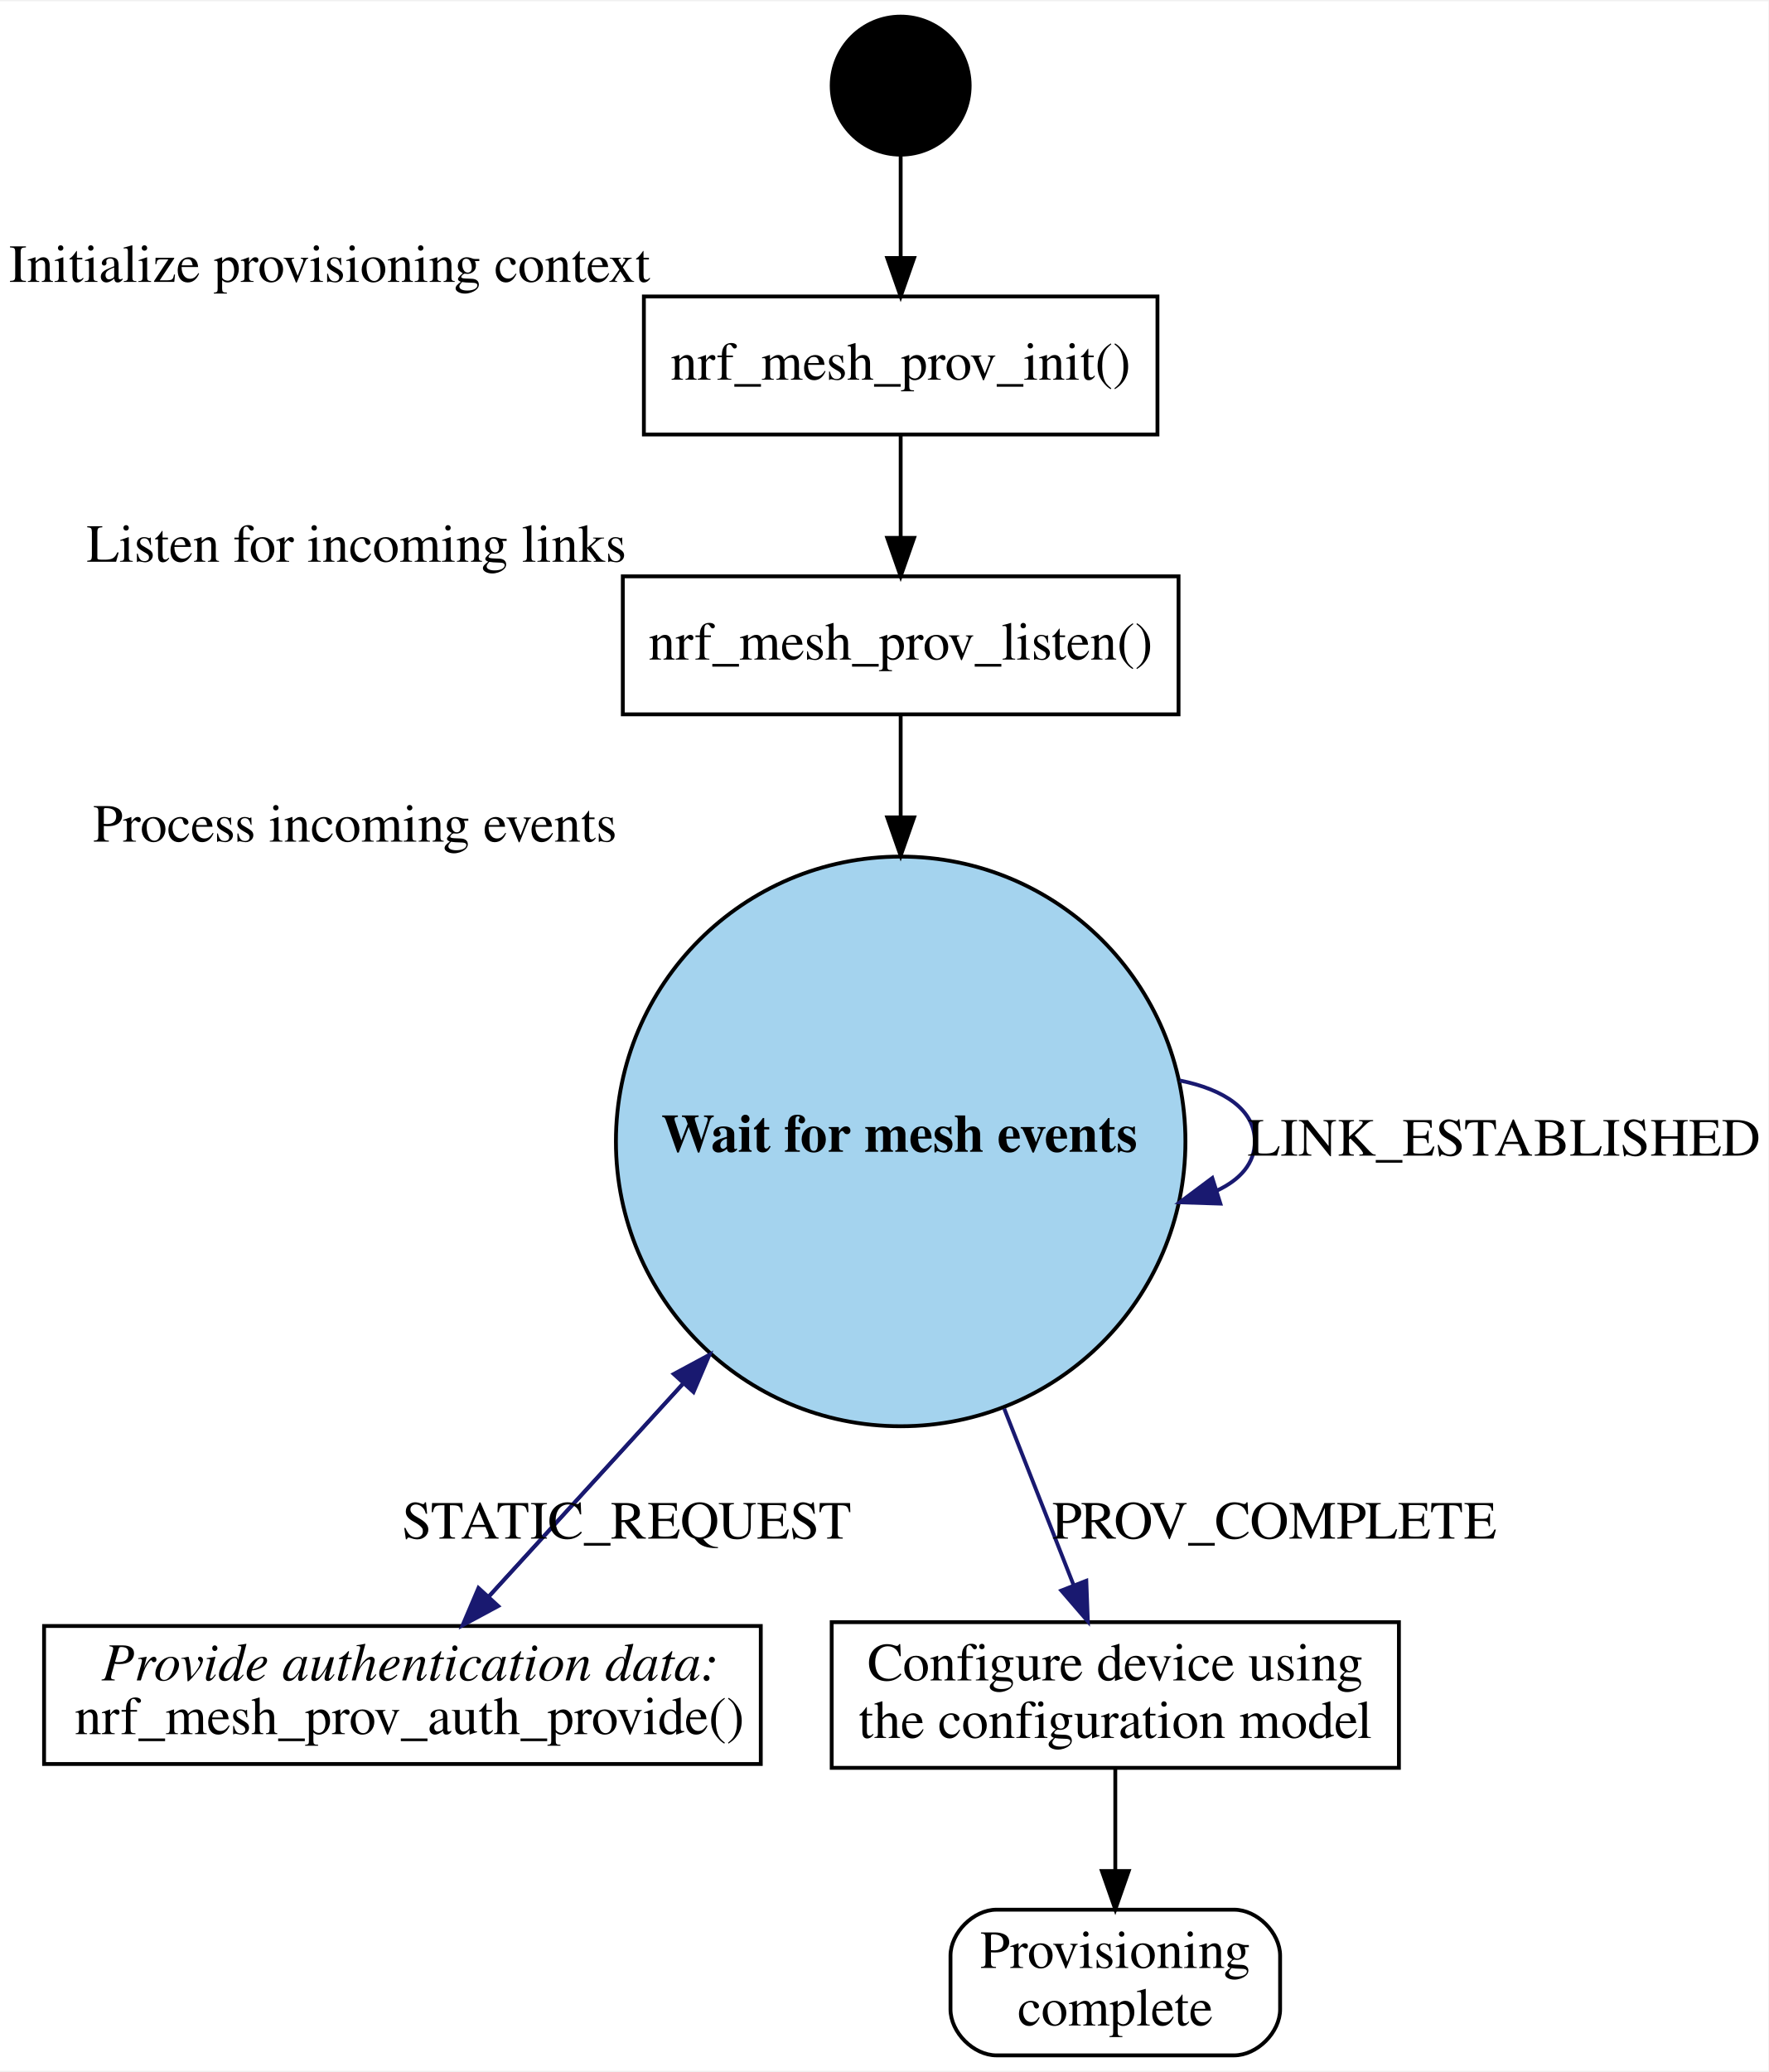
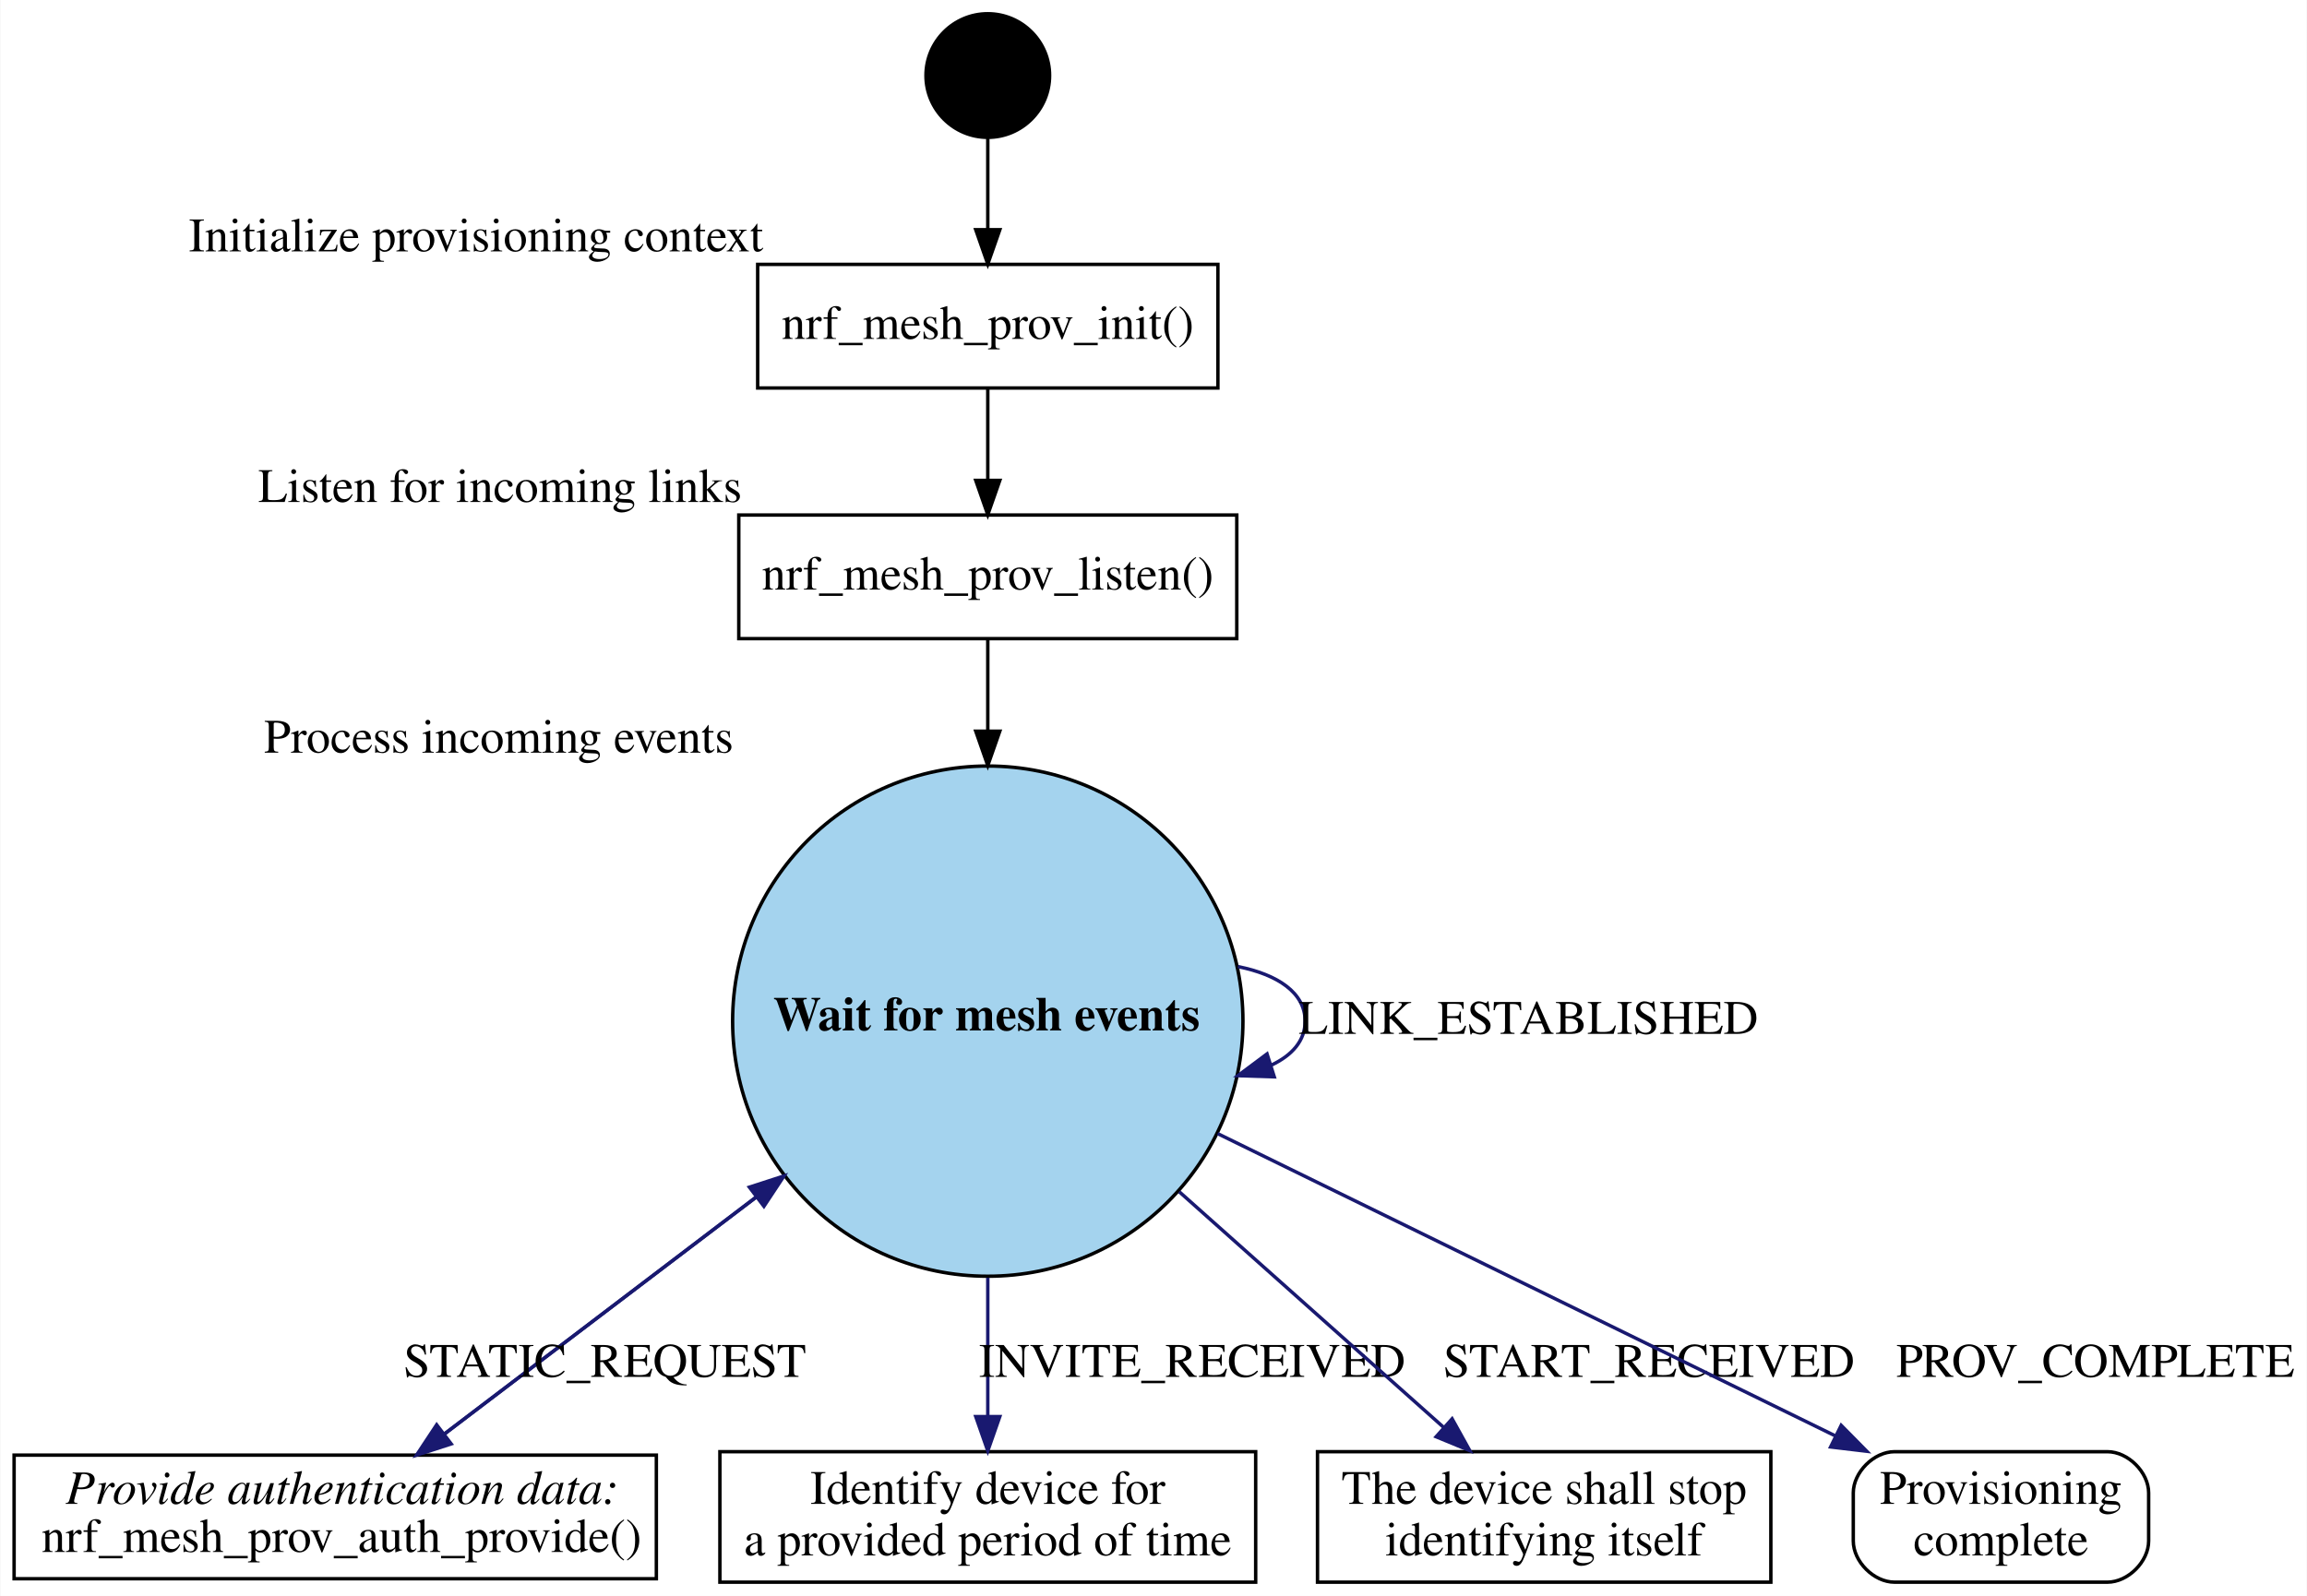
- <svg xmlns="http://www.w3.org/2000/svg" width="461pt" height="540pt" viewBox="0.00 0.00 461.40 539.80">
-   <g id="graph0" class="graph" transform="scale(1 1) rotate(0) translate(4 535.796)">
-     <polygon fill="white" stroke="none" points="-4,4 -4,-535.796 457.398,-535.796 457.398,4 -4,4" />
+ <svg xmlns="http://www.w3.org/2000/svg" width="672pt" height="465pt" viewBox="0.00 0.00 671.50 464.80">
+   <g id="graph0" class="graph" transform="scale(1 1) rotate(0) translate(4 460.7962)">
+     <polygon fill="#ffffff" stroke="transparent" points="-4,4 -4,-460.796 667.5,-460.796 667.5,4 -4,4" />
    <g id="node1" class="node">
-       <ellipse fill="black" stroke="black" cx="231" cy="-513.796" rx="18" ry="18" />
+       <ellipse fill="#000000" stroke="#000000" cx="283.5" cy="-438.796" rx="18" ry="18" />
    </g>
    <g id="node2" class="node">
-       <polygon fill="none" stroke="black" points="298,-458.796 164,-458.796 164,-422.796 298,-422.796 298,-458.796" />
-       <text text-anchor="middle" x="231" y="-437.096" font-family="Times,serif" font-size="14.00">nrf_mesh_prov_init()</text>
-       <text text-anchor="middle" x="82" y="-462.596" font-family="Times,serif" font-size="14.00">Initialize provisioning context</text>
+       <polygon fill="none" stroke="#000000" points="350.5,-383.796 216.5,-383.796 216.5,-347.796 350.5,-347.796 350.5,-383.796" />
+       <text text-anchor="middle" x="283.5" y="-362.096" font-family="Times,serif" font-size="14.00" fill="#000000">nrf_mesh_prov_init()</text>
+       <text text-anchor="middle" x="134.5" y="-387.596" font-family="Times,serif" font-size="14.00" fill="#000000">Initialize provisioning context</text>
    </g>
    <g id="edge1" class="edge">
-       <path fill="none" stroke="black" d="M231,-495.609C231,-487.586 231,-477.844 231,-468.865" />
-       <polygon fill="black" stroke="black" points="234.5,-468.825 231,-458.825 227.5,-468.825 234.5,-468.825" />
+       <path fill="none" stroke="#000000" d="M283.5,-420.751C283.5,-412.679 283.5,-402.973 283.5,-393.978" />
+       <polygon fill="#000000" stroke="#000000" points="287,-393.887 283.5,-383.887 280,-393.887 287,-393.887" />
    </g>
    <g id="node3" class="node">
-       <polygon fill="none" stroke="black" points="303.5,-385.796 158.5,-385.796 158.5,-349.796 303.5,-349.796 303.5,-385.796" />
-       <text text-anchor="middle" x="231" y="-364.096" font-family="Times,serif" font-size="14.00">nrf_mesh_prov_listen()</text>
-       <text text-anchor="middle" x="89" y="-389.596" font-family="Times,serif" font-size="14.00">Listen for incoming links</text>
+       <polygon fill="none" stroke="#000000" points="356,-310.796 211,-310.796 211,-274.796 356,-274.796 356,-310.796" />
+       <text text-anchor="middle" x="283.5" y="-289.096" font-family="Times,serif" font-size="14.00" fill="#000000">nrf_mesh_prov_listen()</text>
+       <text text-anchor="middle" x="141.5" y="-314.596" font-family="Times,serif" font-size="14.00" fill="#000000">Listen for incoming links</text>
    </g>
    <g id="edge2" class="edge">
-       <path fill="none" stroke="black" d="M231,-422.609C231,-414.586 231,-404.844 231,-395.865" />
-       <polygon fill="black" stroke="black" points="234.5,-395.825 231,-385.825 227.5,-395.825 234.5,-395.825" />
+       <path fill="none" stroke="#000000" d="M283.5,-347.751C283.5,-339.679 283.5,-329.973 283.5,-320.978" />
+       <polygon fill="#000000" stroke="#000000" points="287,-320.887 283.5,-310.887 280,-320.887 287,-320.887" />
+     </g>
+     <g id="node8" class="node">
+       <ellipse fill="#a4d3ee" stroke="#000000" cx="283.5" cy="-163.398" rx="74.296" ry="74.296" />
+       <text text-anchor="start" x="221" y="-160.698" font-family="Times,serif" font-weight="bold" font-size="14.00" fill="#000000">Wait for mesh events</text>
+       <text text-anchor="middle" x="141.102" y="-241.596" font-family="Times,serif" font-size="14.00" fill="#000000">Process incoming events</text>
+     </g>
+     <g id="edge3" class="edge">
+       <path fill="none" stroke="#000000" d="M283.5,-274.531C283.5,-267.059 283.5,-257.842 283.5,-247.937" />
+       <polygon fill="#000000" stroke="#000000" points="287,-247.843 283.5,-237.843 280,-247.843 287,-247.843" />
+     </g>
+     <g id="node4" class="node">
+       <polygon fill="none" stroke="#000000" points="361.5,-38 205.5,-38 205.5,0 361.5,0 361.5,-38" />
+       <text text-anchor="middle" x="283.5" y="-22.8" font-family="Times,serif" font-size="14.00" fill="#000000">Identify device for</text>
+       <text text-anchor="middle" x="283.5" y="-7.8" font-family="Times,serif" font-size="14.00" fill="#000000">a provided period of time</text>
+     </g>
+     <g id="node5" class="node">
+       <polygon fill="none" stroke="#000000" points="511.5,-38 379.5,-38 379.5,0 511.5,0 511.5,-38" />
+       <text text-anchor="middle" x="445.5" y="-22.8" font-family="Times,serif" font-size="14.00" fill="#000000">The device shall stop</text>
+       <text text-anchor="middle" x="445.5" y="-7.8" font-family="Times,serif" font-size="14.00" fill="#000000">identifying itself</text>
+     </g>
+     <g id="node6" class="node">
+       <polygon fill="none" stroke="#000000" points="187,-37 0,-37 0,-1 187,-1 187,-37" />
+       <text text-anchor="start" x="15" y="-22.8" font-family="Times,serif" font-style="italic" font-size="14.00" fill="#000000">Provide authentication data:</text>
+       <text text-anchor="start" x="8" y="-8.8" font-family="Times,serif" font-size="14.00" fill="#000000">nrf_mesh_prov_auth_provide()</text>
+     </g>
+     <g id="edge7" class="edge">
+       <path fill="none" stroke="#191970" d="M117.19,-37.004C141.831,-55.731 181.55,-85.917 215.993,-112.093" />
+       <polygon fill="#191970" stroke="#191970" points="214.085,-115.039 224.164,-118.304 218.321,-109.466 214.085,-115.039" />
    </g>
    <g id="node7" class="node">
-       <ellipse fill="#a4d3ee" stroke="black" cx="231" cy="-238.398" rx="74.296" ry="74.296" />
-       <text text-anchor="start" x="168.5" y="-235.698" font-family="Times,serif" font-weight="bold" font-size="14.00">Wait for mesh events</text>
-       <text text-anchor="middle" x="88.602" y="-316.596" font-family="Times,serif" font-size="14.00">Process incoming events</text>
+       <path fill="none" stroke="#000000" d="M609.5,-38C609.5,-38 547.5,-38 547.5,-38 541.5,-38 535.5,-32 535.5,-26 535.5,-26 535.5,-12 535.5,-12 535.5,-6 541.5,0 547.5,0 547.5,0 609.5,0 609.5,0 615.5,0 621.5,-6 621.5,-12 621.5,-12 621.5,-26 621.5,-26 621.5,-32 615.5,-38 609.5,-38" />
+       <text text-anchor="middle" x="578.5" y="-22.8" font-family="Times,serif" font-size="14.00" fill="#000000">Provisioning</text>
+       <text text-anchor="middle" x="578.5" y="-7.8" font-family="Times,serif" font-size="14.00" fill="#000000">complete</text>
    </g>
-     <g id="edge3" class="edge">
-       <path fill="none" stroke="black" d="M231,-349.615C231,-342.229 231,-333.008 231,-323.065" />
-       <polygon fill="black" stroke="black" points="234.5,-322.922 231,-312.922 227.5,-322.922 234.5,-322.922" />
+     <g id="edge4" class="edge">
+       <path fill="none" stroke="#191970" d="M283.5,-88.661C283.5,-74.33 283.5,-60.133 283.5,-48.331" />
+       <polygon fill="#191970" stroke="#191970" points="287,-48.231 283.5,-38.231 280,-48.231 287,-48.231" />
+       <text text-anchor="middle" x="343" y="-59.8" font-family="Times,serif" font-size="14.00" fill="#000000">INVITE_RECEIVED</text>
    </g>
-     <g id="node4" class="node">
-       <polygon fill="none" stroke="black" points="194.5,-112 7.5,-112 7.5,-76 194.5,-76 194.5,-112" />
-       <text text-anchor="start" x="22.5" y="-97.8" font-family="Times,serif" font-style="italic" font-size="14.00">Provide authentication data:</text>
-       <text text-anchor="start" x="15.5" y="-83.8" font-family="Times,serif" font-size="14.00">nrf_mesh_prov_auth_provide()</text>
+     <g id="edge5" class="edge">
+       <path fill="none" stroke="#191970" d="M339.251,-113.704C365.173,-90.599 394.928,-64.078 416.343,-44.989" />
+       <polygon fill="#191970" stroke="#191970" points="418.697,-47.579 423.833,-38.313 414.039,-42.354 418.697,-47.579" />
+       <text text-anchor="middle" x="476" y="-59.8" font-family="Times,serif" font-size="14.00" fill="#000000">START_RECEIVED</text>
    </g>
-     <g id="edge7" class="edge">
-       <path fill="none" stroke="midnightblue" d="M116.681,-112.177C131.075,-127.943 153.296,-152.283 174.333,-175.327" />
-       <polygon fill="midnightblue" stroke="midnightblue" points="171.783,-177.725 181.11,-182.751 176.953,-173.005 171.783,-177.725" />
+     <g id="edge6" class="edge">
+       <path fill="none" stroke="#191970" d="M224.164,-118.304C191.545,-93.513 152.364,-63.736 125.467,-43.295" />
+       <polygon fill="#191970" stroke="#191970" points="127.269,-40.268 117.19,-37.004 123.034,-45.842 127.269,-40.268" />
+       <text text-anchor="middle" x="172" y="-59.8" font-family="Times,serif" font-size="14.00" fill="#000000">STATIC_REQUEST</text>
    </g>
-     <g id="node5" class="node">
-       <polygon fill="none" stroke="black" points="361,-113 213,-113 213,-75 361,-75 361,-113" />
-       <text text-anchor="middle" x="287" y="-97.8" font-family="Times,serif" font-size="14.00">Configure device using</text>
-       <text text-anchor="middle" x="287" y="-82.8" font-family="Times,serif" font-size="14.00">the configuration model</text>
-     </g>
-     <g id="node6" class="node">
-       <path fill="none" stroke="black" d="M318,-38C318,-38 256,-38 256,-38 250,-38 244,-32 244,-26 244,-26 244,-12 244,-12 244,-6 250,-0 256,-0 256,-0 318,-0 318,-0 324,-0 330,-6 330,-12 330,-12 330,-26 330,-26 330,-32 324,-38 318,-38" />
-       <text text-anchor="middle" x="287" y="-22.8" font-family="Times,serif" font-size="14.00">Provisioning</text>
-       <text text-anchor="middle" x="287" y="-7.8" font-family="Times,serif" font-size="14.00">complete</text>
+     <g id="edge9" class="edge">
+       <path fill="none" stroke="#191970" d="M350.44,-130.632C405.218,-103.819 481.379,-66.539 530.311,-42.588" />
+       <polygon fill="#191970" stroke="#191970" points="531.976,-45.67 539.419,-38.13 528.899,-39.382 531.976,-45.67" />
+       <text text-anchor="middle" x="606" y="-59.8" font-family="Times,serif" font-size="14.00" fill="#000000">PROV_COMPLETE</text>
    </g>
    <g id="edge8" class="edge">
-       <path fill="none" stroke="black" d="M287,-74.955C287,-66.883 287,-57.176 287,-48.182" />
-       <polygon fill="black" stroke="black" points="290.5,-48.09 287,-38.09 283.5,-48.09 290.5,-48.09" />
-     </g>
-     <g id="edge6" class="edge">
-       <path fill="none" stroke="midnightblue" d="M181.11,-182.751C161.241,-160.986 139.376,-137.036 123.517,-119.664" />
-       <polygon fill="midnightblue" stroke="midnightblue" points="126.008,-117.202 116.681,-112.177 120.838,-121.922 126.008,-117.202" />
-       <text text-anchor="middle" x="159.5" y="-134.8" font-family="Times,serif" font-size="14.00">STATIC_REQUEST</text>
-     </g>
-     <g id="edge5" class="edge">
-       <path fill="none" stroke="midnightblue" d="M258.016,-168.702C264.435,-152.379 270.923,-135.882 276.128,-122.645" />
-       <polygon fill="midnightblue" stroke="midnightblue" points="279.434,-123.803 279.836,-113.216 272.919,-121.241 279.434,-123.803" />
-       <text text-anchor="middle" x="328.5" y="-134.8" font-family="Times,serif" font-size="14.00">PROV_COMPLETE</text>
-     </g>
-     <g id="edge4" class="edge">
-       <path fill="none" stroke="midnightblue" d="M303.82,-254.284C315.443,-251.959 323.398,-246.664 323.398,-238.398 323.398,-232.715 319.638,-228.437 313.511,-225.562" />
-       <polygon fill="midnightblue" stroke="midnightblue" points="314.41,-222.176 303.82,-222.513 312.308,-228.853 314.41,-222.176" />
-       <text text-anchor="middle" x="388.398" y="-234.698" font-family="Times,serif" font-size="14.00">LINK_ESTABLISHED</text>
+       <path fill="none" stroke="#191970" d="M356.32,-179.284C367.943,-176.959 375.898,-171.664 375.898,-163.398 375.898,-157.715 372.138,-153.437 366.011,-150.562" />
+       <polygon fill="#191970" stroke="#191970" points="366.91,-147.176 356.32,-147.513 364.808,-153.853 366.91,-147.176" />
+       <text text-anchor="middle" x="440.898" y="-159.698" font-family="Times,serif" font-size="14.00" fill="#000000">LINK_ESTABLISHED</text>
    </g>
  </g>
</svg>
